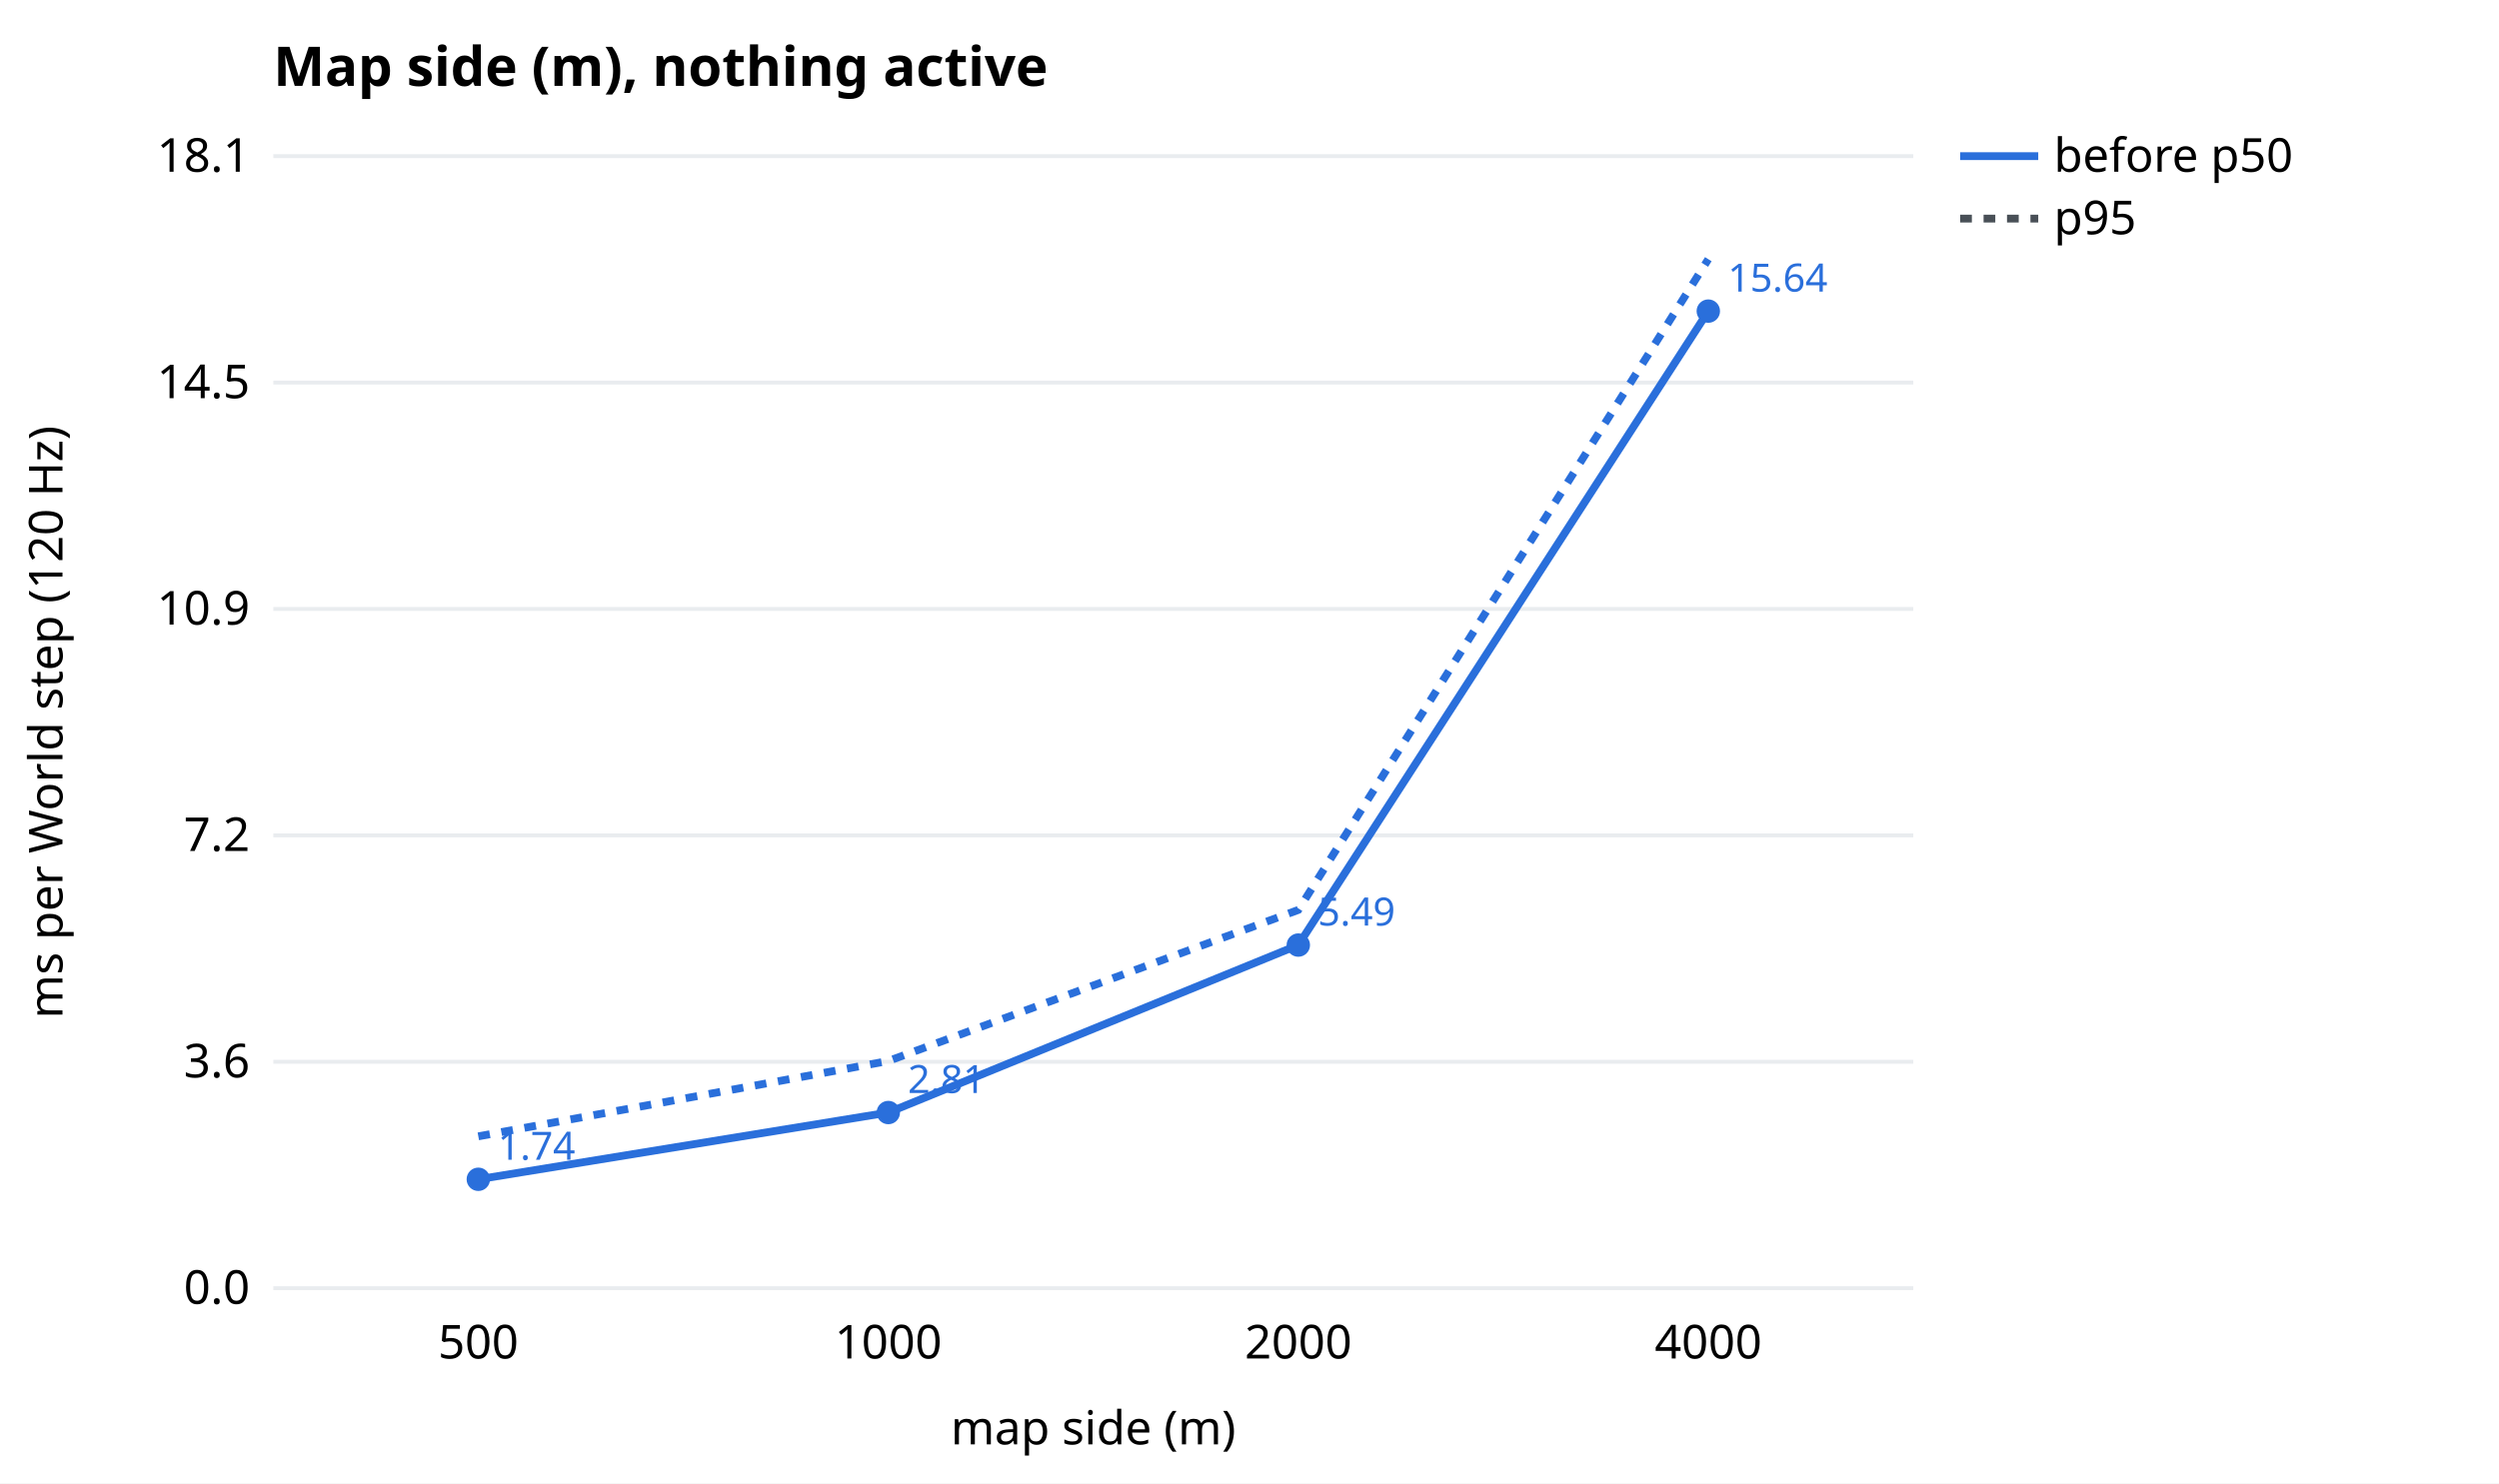
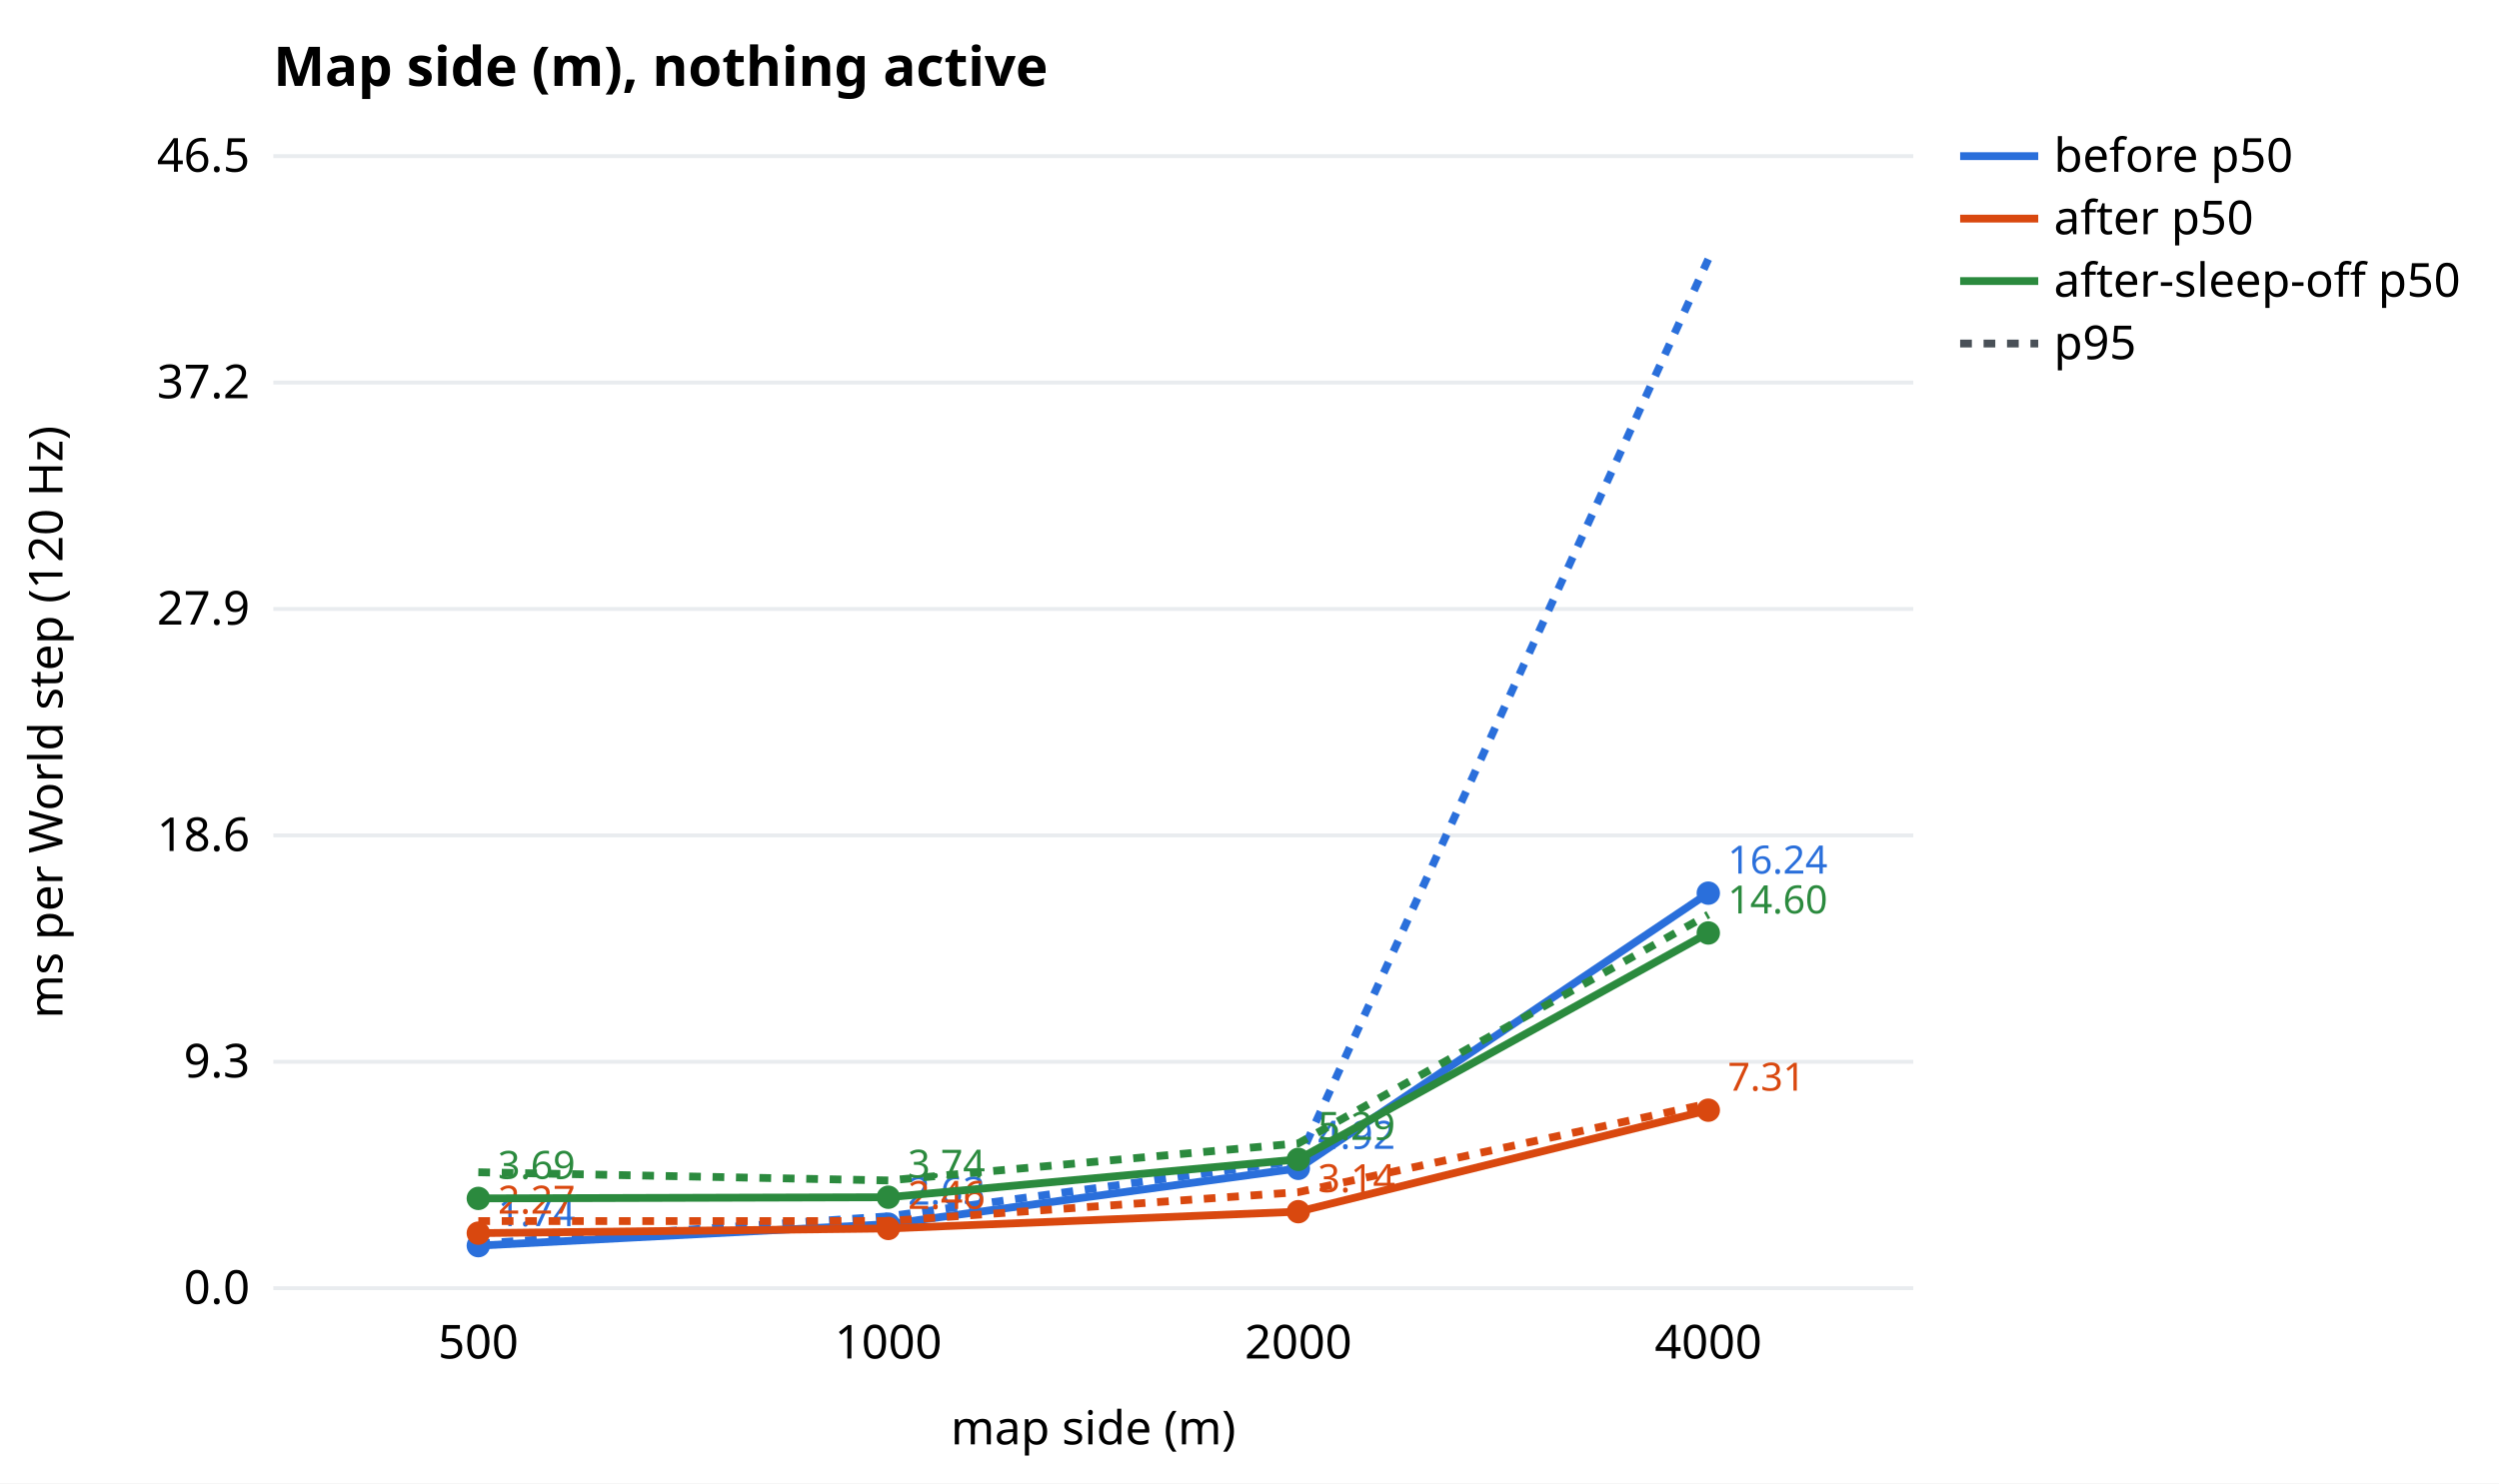
<svg xmlns="http://www.w3.org/2000/svg" width="640" height="380" font-family="sans-serif" font-size="12">
  <rect width="640" height="380" fill="white" />
  <text x="70" y="22" font-size="14" font-weight="bold">Map side (m), nothing active</text>
  <line x1="70" x2="490" y1="330.0" y2="330.0" stroke="#e9ecef" />
  <text x="64" y="334.0" text-anchor="end">0.0</text>
  <line x1="70" x2="490" y1="272.0" y2="272.0" stroke="#e9ecef" />
-   <text x="64" y="276.0" text-anchor="end">3.6</text>
+   <text x="64" y="276.0" text-anchor="end">9.3</text>
  <line x1="70" x2="490" y1="214.0" y2="214.0" stroke="#e9ecef" />
-   <text x="64" y="218.0" text-anchor="end">7.2</text>
+   <text x="64" y="218.0" text-anchor="end">18.6</text>
  <line x1="70" x2="490" y1="156.0" y2="156.0" stroke="#e9ecef" />
-   <text x="64" y="160.0" text-anchor="end">10.9</text>
+   <text x="64" y="160.0" text-anchor="end">27.9</text>
  <line x1="70" x2="490" y1="98.0" y2="98.0" stroke="#e9ecef" />
-   <text x="64" y="102.0" text-anchor="end">14.5</text>
+   <text x="64" y="102.0" text-anchor="end">37.2</text>
  <line x1="70" x2="490" y1="40.0" y2="40.0" stroke="#e9ecef" />
-   <text x="64" y="44.0" text-anchor="end">18.1</text>
+   <text x="64" y="44.0" text-anchor="end">46.5</text>
  <text x="16" y="185.0" transform="rotate(-90 16 185.0)" text-anchor="middle">ms per World step (120 Hz)</text>
  <text x="122.5" y="348" text-anchor="middle">500</text>
  <text x="227.5" y="348" text-anchor="middle">1000</text>
  <text x="332.5" y="348" text-anchor="middle">2000</text>
  <text x="437.5" y="348" text-anchor="middle">4000</text>
  <text x="280.0" y="370" text-anchor="middle">map side (m)</text>
-   <polyline points="122.5,302.1 227.5,285.0 332.5,242.1 437.5,79.7" fill="none" stroke="#2a6fdb" stroke-width="2" />
-   <polyline points="122.5,291.1 227.5,271.8 332.5,233.1 437.5,66.4" fill="none" stroke="#2a6fdb" stroke-width="2" stroke-dasharray="3 3" />
-   <circle cx="122.5" cy="302.1" r="3" fill="#2a6fdb" />
-   <text x="127.5" y="297.1" fill="#2a6fdb" font-size="10">1.74</text>
-   <circle cx="227.5" cy="285.0" r="3" fill="#2a6fdb" />
-   <text x="232.5" y="280.0" fill="#2a6fdb" font-size="10">2.81</text>
-   <circle cx="332.5" cy="242.1" r="3" fill="#2a6fdb" />
-   <text x="337.5" y="237.1" fill="#2a6fdb" font-size="10">5.49</text>
-   <circle cx="437.5" cy="79.7" r="3" fill="#2a6fdb" />
-   <text x="442.5" y="74.7" fill="#2a6fdb" font-size="10">15.64</text>
+   <polyline points="122.5,319.1 227.5,313.6 332.5,299.3 437.5,228.8" fill="none" stroke="#2a6fdb" stroke-width="2" />
+   <polyline points="122.5,318.6 227.5,311.6 332.5,297.3 437.5,66.4" fill="none" stroke="#2a6fdb" stroke-width="2" stroke-dasharray="3 3" />
+   <circle cx="122.5" cy="319.1" r="3" fill="#2a6fdb" />
+   <text x="127.5" y="314.1" fill="#2a6fdb" font-size="10">1.74</text>
+   <circle cx="227.5" cy="313.6" r="3" fill="#2a6fdb" />
+   <text x="232.5" y="308.6" fill="#2a6fdb" font-size="10">2.63</text>
+   <circle cx="332.5" cy="299.3" r="3" fill="#2a6fdb" />
+   <text x="337.5" y="294.3" fill="#2a6fdb" font-size="10">4.92</text>
+   <circle cx="437.5" cy="228.8" r="3" fill="#2a6fdb" />
+   <text x="442.5" y="223.8" fill="#2a6fdb" font-size="10">16.24</text>
  <line x1="502" x2="522" y1="40" y2="40" stroke="#2a6fdb" stroke-width="2" />
  <text x="526" y="44">before p50</text>
-   <line x1="502" x2="522" y1="56" y2="56" stroke="#495057" stroke-width="2" stroke-dasharray="3 3" />
-   <text x="526" y="60">p95</text>
+   <polyline points="122.5,315.9 227.5,314.7 332.5,310.4 437.5,284.4" fill="none" stroke="#d9480f" stroke-width="2" />
+   <polyline points="122.5,312.8 227.5,312.8 332.5,305.4 437.5,282.7" fill="none" stroke="#d9480f" stroke-width="2" stroke-dasharray="3 3" />
+   <circle cx="122.5" cy="315.9" r="3" fill="#d9480f" />
+   <text x="127.5" y="310.9" fill="#d9480f" font-size="10">2.27</text>
+   <circle cx="227.5" cy="314.7" r="3" fill="#d9480f" />
+   <text x="232.5" y="309.7" fill="#d9480f" font-size="10">2.46</text>
+   <circle cx="332.5" cy="310.4" r="3" fill="#d9480f" />
+   <text x="337.5" y="305.4" fill="#d9480f" font-size="10">3.14</text>
+   <circle cx="437.5" cy="284.4" r="3" fill="#d9480f" />
+   <text x="442.5" y="279.4" fill="#d9480f" font-size="10">7.31</text>
+   <line x1="502" x2="522" y1="56" y2="56" stroke="#d9480f" stroke-width="2" />
+   <text x="526" y="60">after p50</text>
+   <polyline points="122.5,307.0 227.5,306.7 332.5,297.0 437.5,239.0" fill="none" stroke="#2b8a3e" stroke-width="2" />
+   <polyline points="122.5,300.3 227.5,302.4 332.5,292.9 437.5,234.3" fill="none" stroke="#2b8a3e" stroke-width="2" stroke-dasharray="3 3" />
+   <circle cx="122.5" cy="307.0" r="3" fill="#2b8a3e" />
+   <text x="127.5" y="302.0" fill="#2b8a3e" font-size="10">3.69</text>
+   <circle cx="227.5" cy="306.7" r="3" fill="#2b8a3e" />
+   <text x="232.5" y="301.7" fill="#2b8a3e" font-size="10">3.74</text>
+   <circle cx="332.5" cy="297.0" r="3" fill="#2b8a3e" />
+   <text x="337.5" y="292.0" fill="#2b8a3e" font-size="10">5.29</text>
+   <circle cx="437.5" cy="239.0" r="3" fill="#2b8a3e" />
+   <text x="442.5" y="234.0" fill="#2b8a3e" font-size="10">14.60</text>
+   <line x1="502" x2="522" y1="72" y2="72" stroke="#2b8a3e" stroke-width="2" />
+   <text x="526" y="76">after-sleep-off p50</text>
+   <line x1="502" x2="522" y1="88" y2="88" stroke="#495057" stroke-width="2" stroke-dasharray="3 3" />
+   <text x="526" y="92">p95</text>
</svg>
